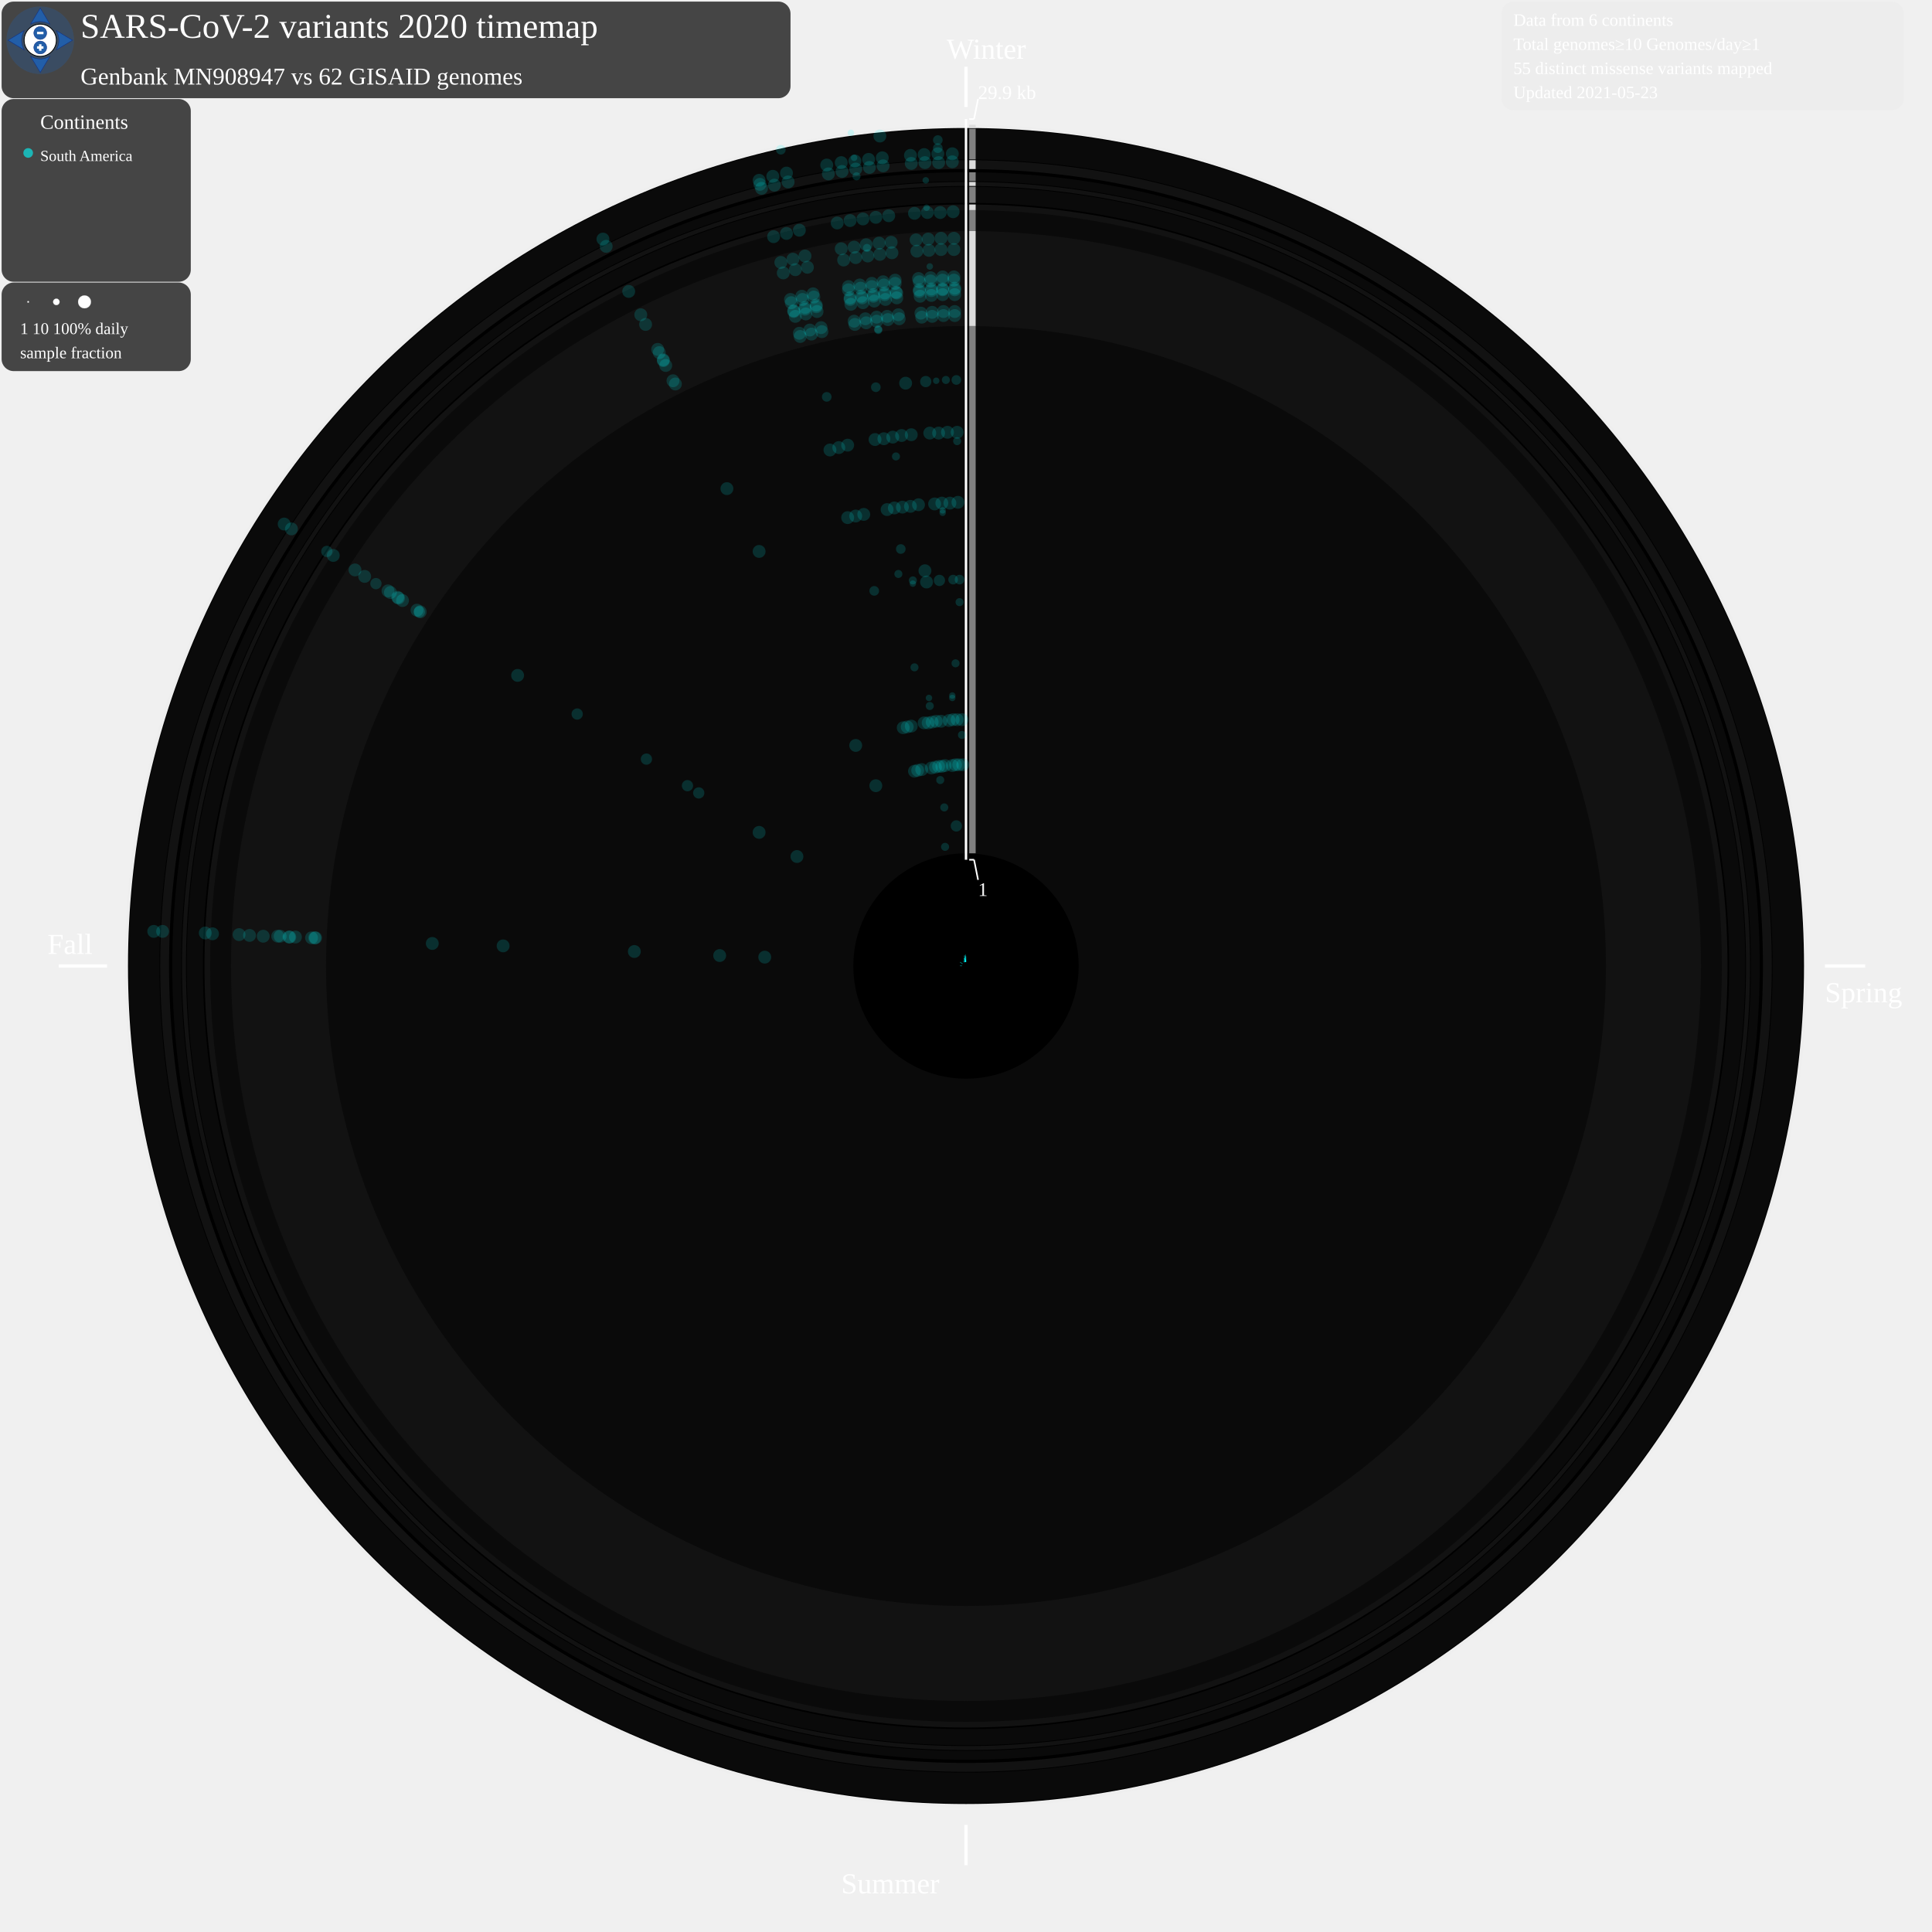
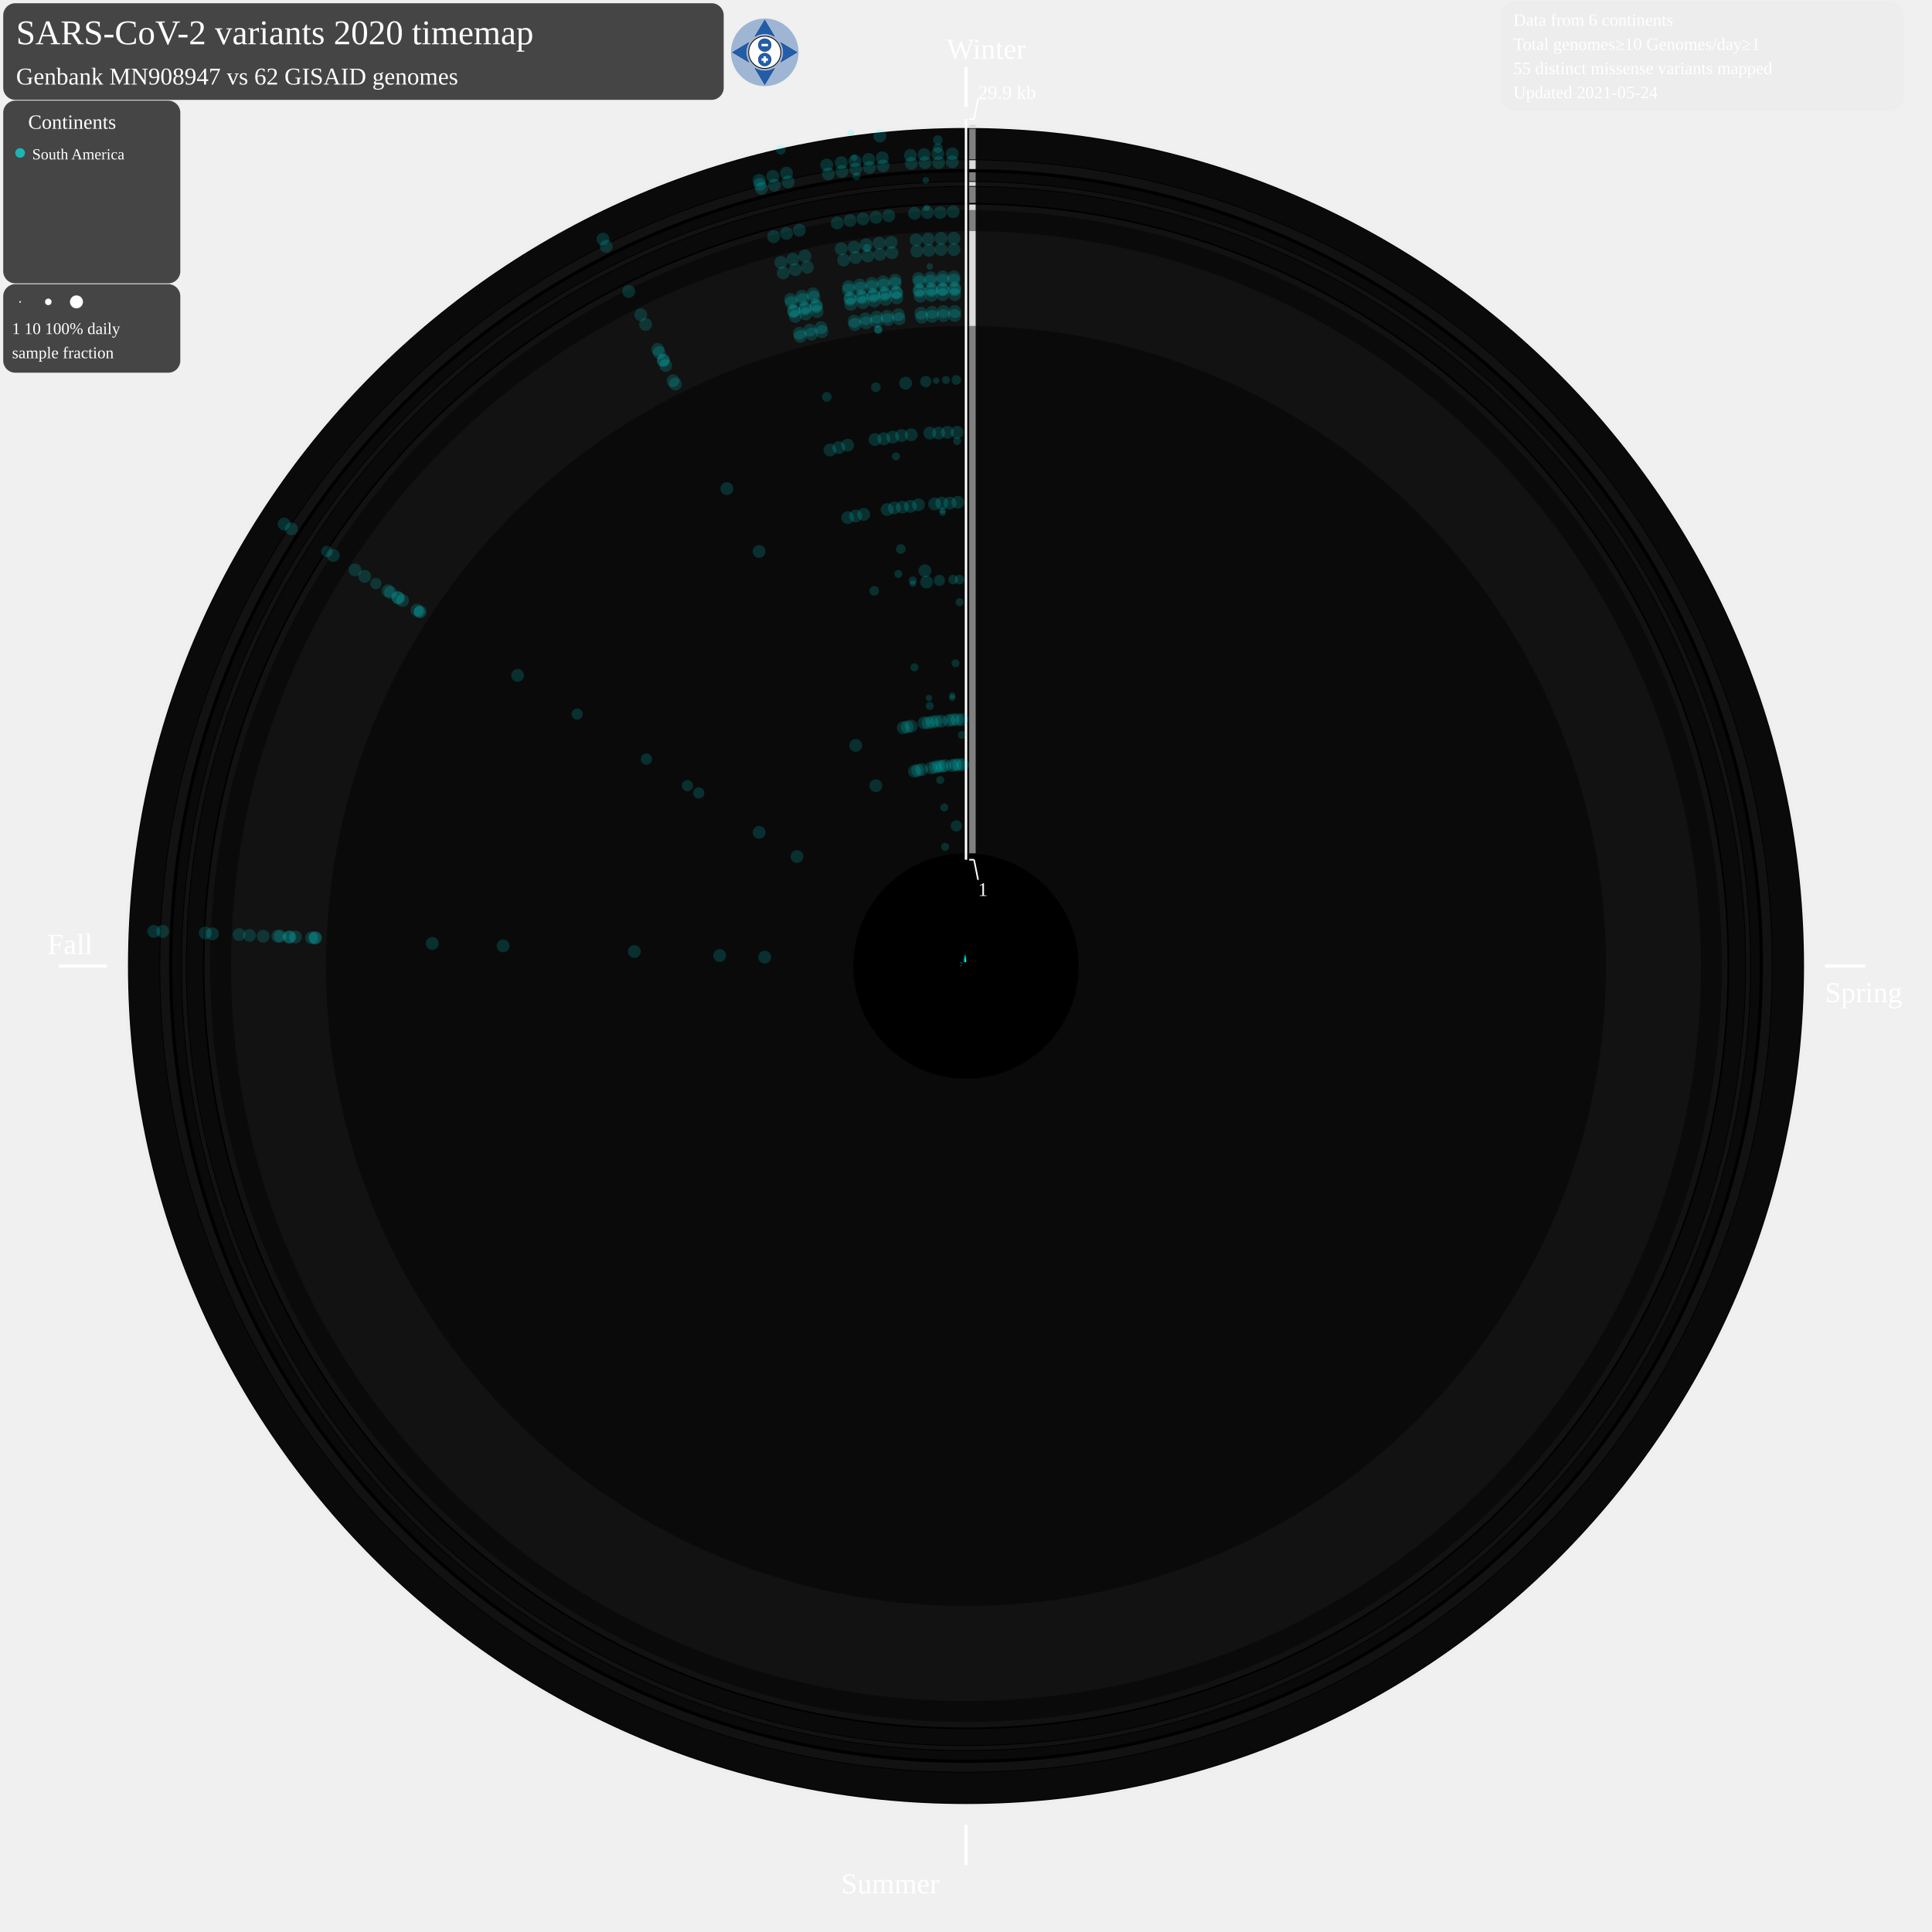
<svg xmlns="http://www.w3.org/2000/svg" width="2400" height="2400" style="background-color:black" viewBox="0 0 2400 2400" id="map-svg">
  <defs>
    <style type="text/css">
	.sb {
	stroke-width:0.8;
	stroke-opacity:50%;
	}
	.compass {
	fill: #fff;
	stroke: #000;
	stroke-width: 1;
	}
	.button {
	fill: #225EA8;
	stroke: #0C2C84;
	stroke-width: 0.5;
	stroke-miterlimit:6;
	stroke-linecap: round;
	}
	.button:hover {
	stroke-width: 1;
	}
	.plus-minus {
	fill: #fff;
	pointer-events: none;
	}
	.cv {
	stroke: none;
	fill-opacity:0.15;
	}
	a:link, a:visited {
	cursor: pointer;
	}
	a:hover, a:active {
	outline: dotted 2px yellow;
	}
	g:hover, g:active {
	outline: dotted 2px yellow;
	}
	.static {
	cursor: not-allowed;
	}
	.draggable, .draggable-group {
	cursor: pointer;
	}
	svg text {
	cursor: default;
	-webkit-user-select: none;
	-moz-user-select: none;
	-ms-user-select: none;
	user-select: none;
	}
	</style>
  </defs>
-   <text font-size="3.6em" x="100" y="47" fill="white">SARS-CoV-2 variants 2020 timemap</text>
+   <text font-size="3.6em" x="20" y="55" fill="white">SARS-CoV-2 variants 2020 timemap</text>
  <g id="matrix-group" transform="matrix(1 0 0 1 0 0)" class="draggable-group">
    <circle cx="1200" cy="1200" r="1045" style="fill:gainsboro;stroke:black;stroke-width:0;fill-opacity:0.085;" />
    <circle cx="1200" cy="1200" r="1041" style="fill:black;stroke:black;stroke-width:0;fill-opacity:1;" />
    <circle cx="1200" cy="1200" r="1040" style="fill:grey;stroke:black;stroke-width:0;fill-opacity:0.085;" />
    <circle cx="1200" cy="1200" r="1002" style="fill:black;stroke:black;stroke-width:0;fill-opacity:1;" />
    <circle cx="1200" cy="1200" r="1001" style="fill:gainsboro;stroke:black;stroke-width:0;fill-opacity:0.085;" />
    <circle cx="1200" cy="1200" r="990" style="fill:black;stroke:black;stroke-width:0;fill-opacity:1;" />
    <circle cx="1200" cy="1200" r="986" style="fill:grey;stroke:black;stroke-width:0;fill-opacity:0.085;" />
    <circle cx="1200" cy="1200" r="975" style="fill:black;stroke:black;stroke-width:0;fill-opacity:1;" />
    <circle cx="1200" cy="1200" r="974" style="fill:gainsboro;stroke:black;stroke-width:0;fill-opacity:0.085;" />
    <circle cx="1200" cy="1200" r="969" style="fill:black;stroke:black;stroke-width:0;fill-opacity:1;" />
    <circle cx="1200" cy="1200" r="968" style="fill:grey;stroke:black;stroke-width:0;fill-opacity:0.085;" />
    <circle cx="1200" cy="1200" r="948" style="fill:black;stroke:black;stroke-width:0;fill-opacity:1;" />
    <circle cx="1200" cy="1200" r="946" style="fill:gainsboro;stroke:black;stroke-width:0;fill-opacity:0.085;" />
    <circle cx="1200" cy="1200" r="939" style="fill:black;stroke:black;stroke-width:0;fill-opacity:1;" />
    <circle cx="1200" cy="1200" r="939" style="fill:grey;stroke:black;stroke-width:0;fill-opacity:0.085;" />
    <circle cx="1200" cy="1200" r="913" style="fill:black;stroke:black;stroke-width:0;fill-opacity:1;" />
    <circle cx="1200" cy="1200" r="913" style="fill:gainsboro;stroke:black;stroke-width:0;fill-opacity:0.085;" />
    <circle cx="1200" cy="1200" r="795" style="fill:black;stroke:black;stroke-width:0;fill-opacity:1;" />
    <circle cx="1200" cy="1200" r="795" style="fill:grey;stroke:black;stroke-width:0;fill-opacity:0.085;" />
    <circle cx="1200" cy="1200" r="140" style="fill:black;stroke:black;stroke-width:0;fill-opacity:1;" />
    <line x1="1200" y1="82.938" x2="1200" y2="132.938" style="stroke:white;stroke-width:4" />
    <text font-size="3.0em" x="1176" y="72.938" fill="white">Winter</text>
    <line x1="2267" y1="1200" x2="2317" y2="1200" style="stroke:white;stroke-width:4" />
    <text font-size="3.0em" x="2267" y="1245" fill="white">Spring</text>
    <line x1="1200" y1="2267" x2="1200" y2="2317" style="stroke:white;stroke-width:4" />
    <text font-size="3.0em" x="1045" y="2352" fill="white">Summer</text>
    <line x1="133" y1="1200" x2="73" y2="1200" style="stroke:white;stroke-width:4" />
    <text font-size="3.0em" x="59" y="1185" fill="white">Fall</text>
    <g>
      <line x1="1208" y1="1060" x2="1208" y2="405" style="stroke:grey;stroke-width:8" />
    </g>
    <g>
      <line x1="1208" y1="405" x2="1208" y2="287" style="stroke:gainsboro;stroke-width:8" />
    </g>
    <g>
      <line x1="1208" y1="287" x2="1208" y2="261" style="stroke:grey;stroke-width:8" />
    </g>
    <g>
      <line x1="1208" y1="261" x2="1208" y2="254" style="stroke:gainsboro;stroke-width:8" />
    </g>
    <g>
      <line x1="1208" y1="252" x2="1208" y2="232" style="stroke:grey;stroke-width:8" />
    </g>
    <g>
      <line x1="1208" y1="231" x2="1208" y2="226" style="stroke:gainsboro;stroke-width:8" />
    </g>
    <g>
      <line x1="1208" y1="225" x2="1208" y2="214" style="stroke:grey;stroke-width:8" />
    </g>
    <g>
      <line x1="1208" y1="210" x2="1208" y2="199" style="stroke:gainsboro;stroke-width:8" />
    </g>
    <g>
      <line x1="1208" y1="198" x2="1208" y2="160" style="stroke:grey;stroke-width:8" />
    </g>
    <g>
      <line x1="1208" y1="159" x2="1208" y2="155" style="stroke:gainsboro;stroke-width:8" />
    </g>
    <line x1="1200" y1="147.938" x2="1200" y2="1068" style="stroke:white;stroke-width:3" />
    <line x1="1204" y1="147.938" x2="1210" y2="147.938" style="stroke:white;stroke-width:2" />
    <line x1="1210" y1="147.938" x2="1215" y2="122.938" style="stroke:white;stroke-width:2" />
    <line x1="1204" y1="1068" x2="1210" y2="1068" style="stroke:white;stroke-width:2" />
    <line x1="1210" y1="1068" x2="1215" y2="1093" style="stroke:white;stroke-width:2" />
    <text font-size="2.0em" x="1215" y="122.938" fill="white">29.9 kb</text>
    <text font-size="2.0em" x="1215" y="1113" fill="white">1</text>
    <g>
      <line x1="1195.0" y1="1199.8" x2="1192.6" y2="1199.7" style="stroke:cyan;" class="sb" />
    </g>
    <g>
      <circle cx="950" cy="1189" r="8" style="fill:cyan;" class="cv" />
    </g>
    <g>
      <circle cx="894" cy="1187" r="8" style="fill:cyan;" class="cv" />
    </g>
    <g>
      <circle cx="788" cy="1182" r="8" style="fill:cyan;" class="cv" />
    </g>
    <g>
      <circle cx="625" cy="1175" r="8" style="fill:cyan;" class="cv" />
    </g>
    <g>
      <circle cx="537" cy="1172" r="8" style="fill:cyan;" class="cv" />
    </g>
    <g>
      <circle cx="392" cy="1165" r="8" style="fill:cyan;" class="cv" />
    </g>
    <g>
      <circle cx="391" cy="1165" r="8" style="fill:cyan;" class="cv" />
    </g>
    <g>
      <circle cx="387" cy="1165" r="8" style="fill:cyan;" class="cv" />
    </g>
    <g>
      <circle cx="367" cy="1164" r="8" style="fill:cyan;" class="cv" />
    </g>
    <g>
      <circle cx="360" cy="1164" r="8" style="fill:cyan;" class="cv" />
    </g>
    <g>
      <circle cx="359" cy="1164" r="8" style="fill:cyan;" class="cv" />
    </g>
    <g>
      <circle cx="348" cy="1163" r="8" style="fill:cyan;" class="cv" />
    </g>
    <g>
      <circle cx="345" cy="1163" r="8" style="fill:cyan;" class="cv" />
    </g>
    <g>
      <circle cx="327" cy="1163" r="8" style="fill:cyan;" class="cv" />
    </g>
    <g>
      <circle cx="310" cy="1162" r="8" style="fill:cyan;" class="cv" />
    </g>
    <g>
      <circle cx="297" cy="1161" r="8" style="fill:cyan;" class="cv" />
    </g>
    <g>
      <circle cx="264" cy="1160" r="8" style="fill:cyan;" class="cv" />
    </g>
    <g>
      <circle cx="255" cy="1159" r="8" style="fill:cyan;" class="cv" />
    </g>
    <g>
      <circle cx="202" cy="1157" r="8" style="fill:cyan;" class="cv" />
    </g>
    <g>
      <circle cx="191" cy="1157" r="8" style="fill:cyan;" class="cv" />
    </g>
    <g>
      <line x1="1195.8" y1="1197.3" x2="1192.6" y2="1195.2" style="stroke:cyan;" class="sb" />
    </g>
    <g>
      <circle cx="990" cy="1064" r="8" style="fill:cyan;" class="cv" />
    </g>
    <g>
      <circle cx="943" cy="1034" r="8" style="fill:cyan;" class="cv" />
    </g>
    <g>
      <circle cx="868" cy="985" r="7" style="fill:cyan;" class="cv" />
    </g>
    <g>
      <circle cx="854" cy="976" r="7" style="fill:cyan;" class="cv" />
    </g>
    <g>
      <circle cx="803" cy="943" r="7" style="fill:cyan;" class="cv" />
    </g>
    <g>
      <circle cx="717" cy="887" r="7" style="fill:cyan;" class="cv" />
    </g>
    <g>
      <circle cx="643" cy="839" r="8" style="fill:cyan;" class="cv" />
    </g>
    <g>
      <circle cx="522" cy="760" r="8" style="fill:cyan;" class="cv" />
    </g>
    <g>
      <circle cx="521" cy="760" r="7" style="fill:cyan;" class="cv" />
    </g>
    <g>
      <circle cx="518" cy="758" r="8" style="fill:cyan;" class="cv" />
    </g>
    <g>
      <circle cx="500" cy="746" r="8" style="fill:cyan;" class="cv" />
    </g>
    <g>
      <circle cx="495" cy="743" r="8" style="fill:cyan;" class="cv" />
    </g>
    <g>
      <circle cx="494" cy="742" r="8" style="fill:cyan;" class="cv" />
    </g>
    <g>
      <circle cx="485" cy="736" r="8" style="fill:cyan;" class="cv" />
    </g>
    <g>
      <circle cx="482" cy="734" r="8" style="fill:cyan;" class="cv" />
    </g>
    <g>
      <circle cx="467" cy="725" r="7" style="fill:cyan;" class="cv" />
    </g>
    <g>
      <circle cx="453" cy="716" r="8" style="fill:cyan;" class="cv" />
    </g>
    <g>
      <circle cx="441" cy="708" r="8" style="fill:cyan;" class="cv" />
    </g>
    <g>
      <circle cx="414" cy="690" r="8" style="fill:cyan;" class="cv" />
    </g>
    <g>
      <circle cx="406" cy="685" r="7" style="fill:cyan;" class="cv" />
    </g>
    <g>
      <circle cx="362" cy="657" r="8" style="fill:cyan;" class="cv" />
    </g>
    <g>
      <circle cx="353" cy="651" r="8" style="fill:cyan;" class="cv" />
    </g>
    <g>
      <line x1="1197.8" y1="1195.5" x2="1196.7" y2="1193.4" style="stroke:cyan;" class="sb" />
    </g>
    <g>
      <circle cx="1088" cy="976" r="8" style="fill:cyan;" class="cv" />
    </g>
    <g>
      <circle cx="1063" cy="926" r="8" style="fill:cyan;" class="cv" />
    </g>
    <g>
      <circle cx="943" cy="685" r="8" style="fill:cyan;" class="cv" />
    </g>
    <g>
      <circle cx="903" cy="607" r="8" style="fill:cyan;" class="cv" />
    </g>
    <g>
      <circle cx="839" cy="477" r="8" style="fill:cyan;" class="cv" />
    </g>
    <g>
      <circle cx="836" cy="473" r="8" style="fill:cyan;" class="cv" />
    </g>
    <g>
      <circle cx="827" cy="454" r="8" style="fill:cyan;" class="cv" />
    </g>
    <g>
      <circle cx="824" cy="448" r="8" style="fill:cyan;" class="cv" />
    </g>
    <g>
      <circle cx="824" cy="447" r="8" style="fill:cyan;" class="cv" />
    </g>
    <g>
      <circle cx="819" cy="438" r="8" style="fill:cyan;" class="cv" />
    </g>
    <g>
      <circle cx="817" cy="434" r="8" style="fill:cyan;" class="cv" />
    </g>
    <g>
      <circle cx="802" cy="403" r="8" style="fill:cyan;" class="cv" />
    </g>
    <g>
      <circle cx="796" cy="391" r="8" style="fill:cyan;" class="cv" />
    </g>
    <g>
      <circle cx="781" cy="362" r="8" style="fill:cyan;" class="cv" />
    </g>
    <g>
      <circle cx="753" cy="306" r="8" style="fill:cyan;" class="cv" />
    </g>
    <g>
      <circle cx="749" cy="297" r="8" style="fill:cyan;" class="cv" />
    </g>
    <g>
      <line x1="1198.7" y1="1195.2" x2="1198.1" y2="1192.8" style="stroke:cyan;" class="sb" />
    </g>
    <g>
      <circle cx="1136" cy="958" r="8" style="fill:cyan;" class="cv" />
    </g>
    <g>
      <circle cx="1122" cy="904" r="8" style="fill:cyan;" class="cv" />
    </g>
    <g>
      <circle cx="1053" cy="643" r="8" style="fill:cyan;" class="cv" />
    </g>
    <g>
      <circle cx="1031" cy="559" r="8" style="fill:cyan;" class="cv" />
    </g>
    <g>
      <circle cx="994" cy="418" r="8" style="fill:cyan;" class="cv" />
    </g>
    <g>
      <circle cx="993" cy="414" r="8" style="fill:cyan;" class="cv" />
    </g>
    <g>
      <circle cx="988" cy="393" r="8" style="fill:cyan;" class="cv" />
    </g>
    <g>
      <circle cx="986" cy="387" r="8" style="fill:cyan;" class="cv" />
    </g>
    <g>
      <circle cx="986" cy="386" r="8" style="fill:cyan;" class="cv" />
    </g>
    <g>
      <circle cx="983" cy="376" r="8" style="fill:cyan;" class="cv" />
    </g>
    <g>
      <circle cx="982" cy="372" r="8" style="fill:cyan;" class="cv" />
    </g>
    <g>
      <circle cx="973" cy="339" r="8" style="fill:cyan;" class="cv" />
    </g>
    <g>
      <circle cx="970" cy="326" r="8" style="fill:cyan;" class="cv" />
    </g>
    <g>
      <circle cx="961" cy="294" r="8" style="fill:cyan;" class="cv" />
    </g>
    <g>
      <circle cx="946" cy="234" r="8" style="fill:cyan;" class="cv" />
    </g>
    <g>
      <circle cx="944" cy="229" r="8" style="fill:cyan;" class="cv" />
    </g>
    <g>
      <circle cx="943" cy="224" r="8" style="fill:cyan;" class="cv" />
    </g>
    <g>
      <line x1="1198.8" y1="1195.1" x2="1197.7" y2="1190.5" style="stroke:cyan;" class="sb" />
    </g>
    <g>
      <circle cx="1140" cy="957" r="8" style="fill:cyan;" class="cv" />
    </g>
    <g>
      <circle cx="1127" cy="903" r="8" style="fill:cyan;" class="cv" />
    </g>
    <g>
      <circle cx="1086" cy="734" r="6" style="fill:cyan;" class="cv" />
    </g>
    <g>
      <circle cx="1063" cy="641" r="8" style="fill:cyan;" class="cv" />
    </g>
    <g>
      <circle cx="1042" cy="556" r="8" style="fill:cyan;" class="cv" />
    </g>
    <g>
      <circle cx="1027" cy="493" r="6" style="fill:cyan;" class="cv" />
    </g>
    <g>
      <circle cx="1008" cy="415" r="8" style="fill:cyan;" class="cv" />
    </g>
    <g>
      <circle cx="1006" cy="410" r="8" style="fill:cyan;" class="cv" />
    </g>
    <g>
      <circle cx="1001" cy="390" r="8" style="fill:cyan;" class="cv" />
    </g>
    <g>
      <circle cx="1000" cy="384" r="8" style="fill:cyan;" class="cv" />
    </g>
    <g>
      <circle cx="1000" cy="382" r="8" style="fill:cyan;" class="cv" />
    </g>
    <g>
      <circle cx="997" cy="372" r="8" style="fill:cyan;" class="cv" />
    </g>
    <g>
      <circle cx="996" cy="368" r="8" style="fill:cyan;" class="cv" />
    </g>
    <g>
      <circle cx="988" cy="335" r="8" style="fill:cyan;" class="cv" />
    </g>
    <g>
      <circle cx="985" cy="322" r="8" style="fill:cyan;" class="cv" />
    </g>
    <g>
      <circle cx="977" cy="290" r="8" style="fill:cyan;" class="cv" />
    </g>
    <g>
      <circle cx="962" cy="230" r="8" style="fill:cyan;" class="cv" />
    </g>
    <g>
      <circle cx="960" cy="219" r="8" style="fill:cyan;" class="cv" />
    </g>
    <g>
      <line x1="1198.9" y1="1195.1" x2="1197.8" y2="1190.4" style="stroke:cyan;" class="sb" />
    </g>
    <g>
      <circle cx="1145" cy="956" r="8" style="fill:cyan;" class="cv" />
    </g>
    <g>
      <circle cx="1132" cy="902" r="8" style="fill:cyan;" class="cv" />
    </g>
    <g>
      <circle cx="1073" cy="639" r="8" style="fill:cyan;" class="cv" />
    </g>
    <g>
      <circle cx="1053" cy="553" r="8" style="fill:cyan;" class="cv" />
    </g>
    <g>
      <circle cx="1021" cy="412" r="8" style="fill:cyan;" class="cv" />
    </g>
    <g>
      <circle cx="1020" cy="407" r="8" style="fill:cyan;" class="cv" />
    </g>
    <g>
      <circle cx="1015" cy="387" r="8" style="fill:cyan;" class="cv" />
    </g>
    <g>
      <circle cx="1014" cy="381" r="8" style="fill:cyan;" class="cv" />
    </g>
    <g>
      <circle cx="1014" cy="379" r="8" style="fill:cyan;" class="cv" />
    </g>
    <g>
      <circle cx="1011" cy="369" r="8" style="fill:cyan;" class="cv" />
    </g>
    <g>
      <circle cx="1010" cy="365" r="8" style="fill:cyan;" class="cv" />
    </g>
    <g>
      <circle cx="1003" cy="332" r="8" style="fill:cyan;" class="cv" />
    </g>
    <g>
      <circle cx="1000" cy="318" r="8" style="fill:cyan;" class="cv" />
    </g>
    <g>
      <circle cx="993" cy="286" r="8" style="fill:cyan;" class="cv" />
    </g>
    <g>
      <circle cx="979" cy="226" r="8" style="fill:cyan;" class="cv" />
    </g>
    <g>
      <circle cx="977" cy="215" r="8" style="fill:cyan;" class="cv" />
    </g>
    <g>
      <circle cx="970" cy="186" r="6" style="fill:cyan;" class="cv" />
    </g>
    <g>
      <line x1="1199.1" y1="1195.1" x2="1197.9" y2="1188.0" style="stroke:cyan;" class="sb" />
    </g>
    <g>
      <circle cx="1174" cy="1052" r="5" style="fill:cyan;" class="cv" />
    </g>
    <g>
      <circle cx="1157" cy="954" r="8" style="fill:cyan;" class="cv" />
    </g>
    <g>
      <circle cx="1148" cy="898" r="8" style="fill:cyan;" class="cv" />
    </g>
    <g>
      <circle cx="1136" cy="829" r="5" style="fill:cyan;" class="cv" />
    </g>
    <g>
      <circle cx="1116" cy="713" r="5" style="fill:cyan;" class="cv" />
    </g>
    <g>
      <circle cx="1102" cy="633" r="8" style="fill:cyan;" class="cv" />
    </g>
    <g>
      <circle cx="1087" cy="546" r="8" style="fill:cyan;" class="cv" />
    </g>
    <g>
      <circle cx="1062" cy="403" r="8" style="fill:cyan;" class="cv" />
    </g>
    <g>
      <circle cx="1061" cy="399" r="8" style="fill:cyan;" class="cv" />
    </g>
    <g>
      <circle cx="1057" cy="378" r="8" style="fill:cyan;" class="cv" />
    </g>
    <g>
      <circle cx="1056" cy="372" r="8" style="fill:cyan;" class="cv" />
    </g>
    <g>
      <circle cx="1056" cy="370" r="8" style="fill:cyan;" class="cv" />
    </g>
    <g>
      <circle cx="1054" cy="360" r="8" style="fill:cyan;" class="cv" />
    </g>
    <g>
      <circle cx="1054" cy="356" r="8" style="fill:cyan;" class="cv" />
    </g>
    <g>
      <circle cx="1048" cy="323" r="8" style="fill:cyan;" class="cv" />
    </g>
    <g>
      <circle cx="1045" cy="309" r="8" style="fill:cyan;" class="cv" />
    </g>
    <g>
      <circle cx="1040" cy="277" r="8" style="fill:cyan;" class="cv" />
    </g>
    <g>
      <circle cx="1029" cy="216" r="8" style="fill:cyan;" class="cv" />
    </g>
    <g>
      <circle cx="1027" cy="205" r="8" style="fill:cyan;" class="cv" />
    </g>
    <g>
      <line x1="1199.2" y1="1195.1" x2="1198.5" y2="1190.3" style="stroke:cyan;" class="sb" />
    </g>
    <g>
      <circle cx="1162" cy="953" r="8" style="fill:cyan;" class="cv" />
    </g>
    <g>
      <circle cx="1153" cy="898" r="8" style="fill:cyan;" class="cv" />
    </g>
    <g>
      <circle cx="1119" cy="682" r="6" style="fill:cyan;" class="cv" />
    </g>
    <g>
      <circle cx="1111" cy="631" r="8" style="fill:cyan;" class="cv" />
    </g>
    <g>
      <circle cx="1098" cy="545" r="8" style="fill:cyan;" class="cv" />
    </g>
    <g>
      <circle cx="1088" cy="481" r="6" style="fill:cyan;" class="cv" />
    </g>
    <g>
      <circle cx="1076" cy="401" r="8" style="fill:cyan;" class="cv" />
    </g>
    <g>
      <circle cx="1075" cy="396" r="8" style="fill:cyan;" class="cv" />
    </g>
    <g>
      <circle cx="1072" cy="376" r="8" style="fill:cyan;" class="cv" />
    </g>
    <g>
      <circle cx="1071" cy="370" r="8" style="fill:cyan;" class="cv" />
    </g>
    <g>
      <circle cx="1070" cy="368" r="8" style="fill:cyan;" class="cv" />
    </g>
    <g>
      <circle cx="1069" cy="358" r="8" style="fill:cyan;" class="cv" />
    </g>
    <g>
      <circle cx="1068" cy="354" r="8" style="fill:cyan;" class="cv" />
    </g>
    <g>
      <circle cx="1063" cy="320" r="8" style="fill:cyan;" class="cv" />
    </g>
    <g>
      <circle cx="1061" cy="307" r="8" style="fill:cyan;" class="cv" />
    </g>
    <g>
      <circle cx="1056" cy="274" r="8" style="fill:cyan;" class="cv" />
    </g>
    <g>
      <circle cx="1046" cy="213" r="8" style="fill:cyan;" class="cv" />
    </g>
    <g>
      <circle cx="1045" cy="202" r="8" style="fill:cyan;" class="cv" />
    </g>
    <g>
      <line x1="1199.3" y1="1195.0" x2="1198.1" y2="1186.5" style="stroke:cyan;" class="sb" />
    </g>
    <g>
      <circle cx="1173" cy="1003" r="5" style="fill:cyan;" class="cv" />
    </g>
    <g>
      <circle cx="1168" cy="969" r="5" style="fill:cyan;" class="cv" />
    </g>
    <g>
      <circle cx="1166" cy="952" r="8" style="fill:cyan;" class="cv" />
    </g>
    <g>
      <circle cx="1158" cy="897" r="8" style="fill:cyan;" class="cv" />
    </g>
    <g>
      <circle cx="1155" cy="877" r="5" style="fill:cyan;" class="cv" />
    </g>
    <g>
      <circle cx="1154" cy="867" r="4" style="fill:cyan;" class="cv" />
    </g>
    <g>
      <circle cx="1134" cy="725" r="4" style="fill:cyan;" class="cv" />
    </g>
    <g>
      <circle cx="1134" cy="721" r="5" style="fill:cyan;" class="cv" />
    </g>
    <g>
      <circle cx="1121" cy="630" r="8" style="fill:cyan;" class="cv" />
    </g>
    <g>
      <circle cx="1113" cy="567" r="5" style="fill:cyan;" class="cv" />
    </g>
    <g>
      <circle cx="1109" cy="543" r="8" style="fill:cyan;" class="cv" />
    </g>
    <g>
      <circle cx="1091" cy="410" r="5" style="fill:cyan;" class="cv" />
    </g>
    <g>
      <circle cx="1091" cy="409" r="5" style="fill:cyan;" class="cv" />
    </g>
    <g>
      <circle cx="1089" cy="399" r="8" style="fill:cyan;" class="cv" />
    </g>
    <g>
      <circle cx="1089" cy="394" r="8" style="fill:cyan;" class="cv" />
    </g>
    <g>
      <circle cx="1086" cy="374" r="8" style="fill:cyan;" class="cv" />
    </g>
    <g>
      <circle cx="1085" cy="368" r="8" style="fill:cyan;" class="cv" />
    </g>
    <g>
      <circle cx="1085" cy="366" r="8" style="fill:cyan;" class="cv" />
    </g>
    <g>
      <circle cx="1083" cy="356" r="8" style="fill:cyan;" class="cv" />
    </g>
    <g>
      <circle cx="1083" cy="352" r="8" style="fill:cyan;" class="cv" />
    </g>
    <g>
      <circle cx="1078" cy="318" r="8" style="fill:cyan;" class="cv" />
    </g>
    <g>
      <circle cx="1077" cy="308" r="5" style="fill:cyan;" class="cv" />
    </g>
    <g>
      <circle cx="1076" cy="304" r="8" style="fill:cyan;" class="cv" />
    </g>
    <g>
      <circle cx="1072" cy="272" r="8" style="fill:cyan;" class="cv" />
    </g>
    <g>
      <circle cx="1064" cy="219" r="5" style="fill:cyan;" class="cv" />
    </g>
    <g>
      <circle cx="1063" cy="210" r="8" style="fill:cyan;" class="cv" />
    </g>
    <g>
      <circle cx="1062" cy="200" r="8" style="fill:cyan;" class="cv" />
    </g>
    <g>
      <circle cx="1061" cy="196" r="4" style="fill:cyan;" class="cv" />
    </g>
    <g>
      <circle cx="1057" cy="165" r="4" style="fill:cyan;" class="cv" />
    </g>
    <g>
      <line x1="1199.4" y1="1195.0" x2="1199.1" y2="1192.6" style="stroke:cyan;" class="sb" />
    </g>
    <g>
      <circle cx="1170" cy="952" r="8" style="fill:cyan;" class="cv" />
    </g>
    <g>
      <circle cx="1163" cy="896" r="8" style="fill:cyan;" class="cv" />
    </g>
    <g>
      <circle cx="1131" cy="629" r="8" style="fill:cyan;" class="cv" />
    </g>
    <g>
      <circle cx="1120" cy="541" r="8" style="fill:cyan;" class="cv" />
    </g>
    <g>
      <circle cx="1103" cy="397" r="8" style="fill:cyan;" class="cv" />
    </g>
    <g>
      <circle cx="1102" cy="393" r="8" style="fill:cyan;" class="cv" />
    </g>
    <g>
      <circle cx="1100" cy="372" r="8" style="fill:cyan;" class="cv" />
    </g>
    <g>
      <circle cx="1099" cy="366" r="8" style="fill:cyan;" class="cv" />
    </g>
    <g>
      <circle cx="1099" cy="364" r="8" style="fill:cyan;" class="cv" />
    </g>
    <g>
      <circle cx="1098" cy="354" r="8" style="fill:cyan;" class="cv" />
    </g>
    <g>
      <circle cx="1097" cy="350" r="8" style="fill:cyan;" class="cv" />
    </g>
    <g>
      <circle cx="1093" cy="316" r="8" style="fill:cyan;" class="cv" />
    </g>
    <g>
      <circle cx="1092" cy="302" r="8" style="fill:cyan;" class="cv" />
    </g>
    <g>
      <circle cx="1088" cy="270" r="8" style="fill:cyan;" class="cv" />
    </g>
    <g>
      <circle cx="1080" cy="208" r="8" style="fill:cyan;" class="cv" />
    </g>
    <g>
      <circle cx="1079" cy="198" r="8" style="fill:cyan;" class="cv" />
    </g>
    <g>
      <line x1="1199.5" y1="1195.0" x2="1199.2" y2="1192.6" style="stroke:cyan;" class="sb" />
    </g>
    <g>
      <circle cx="1174" cy="951" r="8" style="fill:cyan;" class="cv" />
    </g>
    <g>
      <circle cx="1169" cy="896" r="8" style="fill:cyan;" class="cv" />
    </g>
    <g>
      <circle cx="1151" cy="723" r="8" style="fill:cyan;" class="cv" />
    </g>
    <g>
      <circle cx="1149" cy="709" r="8" style="fill:cyan;" class="cv" />
    </g>
    <g>
      <circle cx="1141" cy="627" r="8" style="fill:cyan;" class="cv" />
    </g>
    <g>
      <circle cx="1132" cy="540" r="8" style="fill:cyan;" class="cv" />
    </g>
    <g>
      <circle cx="1125" cy="476" r="8" style="fill:cyan;" class="cv" />
    </g>
    <g>
      <circle cx="1117" cy="396" r="8" style="fill:cyan;" class="cv" />
    </g>
    <g>
      <circle cx="1116" cy="391" r="8" style="fill:cyan;" class="cv" />
    </g>
    <g>
      <circle cx="1114" cy="370" r="8" style="fill:cyan;" class="cv" />
    </g>
    <g>
      <circle cx="1114" cy="364" r="8" style="fill:cyan;" class="cv" />
    </g>
    <g>
      <circle cx="1113" cy="363" r="8" style="fill:cyan;" class="cv" />
    </g>
    <g>
      <circle cx="1112" cy="352" r="8" style="fill:cyan;" class="cv" />
    </g>
    <g>
      <circle cx="1112" cy="348" r="8" style="fill:cyan;" class="cv" />
    </g>
    <g>
      <circle cx="1108" cy="314" r="8" style="fill:cyan;" class="cv" />
    </g>
    <g>
      <circle cx="1107" cy="301" r="8" style="fill:cyan;" class="cv" />
    </g>
    <g>
      <circle cx="1104" cy="268" r="8" style="fill:cyan;" class="cv" />
    </g>
    <g>
      <circle cx="1097" cy="206" r="8" style="fill:cyan;" class="cv" />
    </g>
    <g>
      <circle cx="1096" cy="196" r="8" style="fill:cyan;" class="cv" />
    </g>
    <g>
      <circle cx="1093" cy="169" r="8" style="fill:cyan;" class="cv" />
    </g>
    <g>
      <line x1="1199.7" y1="1195.0" x2="1199.4" y2="1191.2" style="stroke:cyan;" class="sb" />
    </g>
    <g>
      <circle cx="1188" cy="1026" r="7" style="fill:cyan;" class="cv" />
    </g>
    <g>
      <circle cx="1183" cy="951" r="8" style="fill:cyan;" class="cv" />
    </g>
    <g>
      <circle cx="1179" cy="895" r="8" style="fill:cyan;" class="cv" />
    </g>
    <g>
      <circle cx="1167" cy="721" r="7" style="fill:cyan;" class="cv" />
    </g>
    <g>
      <circle cx="1161" cy="626" r="8" style="fill:cyan;" class="cv" />
    </g>
    <g>
      <circle cx="1155" cy="538" r="8" style="fill:cyan;" class="cv" />
    </g>
    <g>
      <circle cx="1150" cy="474" r="7" style="fill:cyan;" class="cv" />
    </g>
    <g>
      <circle cx="1145" cy="394" r="8" style="fill:cyan;" class="cv" />
    </g>
    <g>
      <circle cx="1144" cy="389" r="8" style="fill:cyan;" class="cv" />
    </g>
    <g>
      <circle cx="1143" cy="368" r="8" style="fill:cyan;" class="cv" />
    </g>
    <g>
      <circle cx="1142" cy="362" r="8" style="fill:cyan;" class="cv" />
    </g>
    <g>
      <circle cx="1142" cy="360" r="8" style="fill:cyan;" class="cv" />
    </g>
    <g>
      <circle cx="1142" cy="350" r="8" style="fill:cyan;" class="cv" />
    </g>
    <g>
      <circle cx="1141" cy="346" r="8" style="fill:cyan;" class="cv" />
    </g>
    <g>
      <circle cx="1139" cy="312" r="8" style="fill:cyan;" class="cv" />
    </g>
    <g>
      <circle cx="1138" cy="298" r="8" style="fill:cyan;" class="cv" />
    </g>
    <g>
      <circle cx="1136" cy="265" r="8" style="fill:cyan;" class="cv" />
    </g>
    <g>
      <circle cx="1132" cy="203" r="8" style="fill:cyan;" class="cv" />
    </g>
    <g>
      <circle cx="1131" cy="193" r="8" style="fill:cyan;" class="cv" />
    </g>
    <g>
      <line x1="1199.7" y1="1195.0" x2="1199.3" y2="1185.8" style="stroke:cyan;" class="sb" />
    </g>
    <g>
      <circle cx="1187" cy="950" r="8" style="fill:cyan;" class="cv" />
    </g>
    <g>
      <circle cx="1184" cy="894" r="8" style="fill:cyan;" class="cv" />
    </g>
    <g>
      <circle cx="1183" cy="867" r="4" style="fill:cyan;" class="cv" />
    </g>
    <g>
      <circle cx="1183" cy="864" r="4" style="fill:cyan;" class="cv" />
    </g>
    <g>
      <circle cx="1171" cy="637" r="4" style="fill:cyan;" class="cv" />
    </g>
    <g>
      <circle cx="1171" cy="634" r="4" style="fill:cyan;" class="cv" />
    </g>
    <g>
      <circle cx="1170" cy="625" r="8" style="fill:cyan;" class="cv" />
    </g>
    <g>
      <circle cx="1166" cy="538" r="8" style="fill:cyan;" class="cv" />
    </g>
    <g>
      <circle cx="1163" cy="473" r="4" style="fill:cyan;" class="cv" />
    </g>
    <g>
      <circle cx="1158" cy="393" r="8" style="fill:cyan;" class="cv" />
    </g>
    <g>
      <circle cx="1158" cy="388" r="8" style="fill:cyan;" class="cv" />
    </g>
    <g>
      <circle cx="1157" cy="367" r="8" style="fill:cyan;" class="cv" />
    </g>
    <g>
      <circle cx="1157" cy="361" r="8" style="fill:cyan;" class="cv" />
    </g>
    <g>
      <circle cx="1157" cy="359" r="8" style="fill:cyan;" class="cv" />
    </g>
    <g>
      <circle cx="1156" cy="349" r="8" style="fill:cyan;" class="cv" />
    </g>
    <g>
      <circle cx="1156" cy="345" r="8" style="fill:cyan;" class="cv" />
    </g>
    <g>
      <circle cx="1155" cy="331" r="4" style="fill:cyan;" class="cv" />
    </g>
    <g>
      <circle cx="1154" cy="311" r="8" style="fill:cyan;" class="cv" />
    </g>
    <g>
      <circle cx="1153" cy="297" r="8" style="fill:cyan;" class="cv" />
    </g>
    <g>
      <circle cx="1152" cy="264" r="8" style="fill:cyan;" class="cv" />
    </g>
    <g>
      <circle cx="1151" cy="258" r="4" style="fill:cyan;" class="cv" />
    </g>
    <g>
      <circle cx="1150" cy="224" r="4" style="fill:cyan;" class="cv" />
    </g>
    <g>
      <circle cx="1149" cy="202" r="8" style="fill:cyan;" class="cv" />
    </g>
    <g>
      <circle cx="1148" cy="192" r="8" style="fill:cyan;" class="cv" />
    </g>
    <g>
      <line x1="1199.8" y1="1195.0" x2="1199.6" y2="1188.2" style="stroke:cyan;" class="sb" />
    </g>
    <g>
      <circle cx="1191" cy="950" r="8" style="fill:cyan;" class="cv" />
    </g>
    <g>
      <circle cx="1189" cy="894" r="8" style="fill:cyan;" class="cv" />
    </g>
    <g>
      <circle cx="1187" cy="824" r="5" style="fill:cyan;" class="cv" />
    </g>
    <g>
      <circle cx="1184" cy="720" r="6" style="fill:cyan;" class="cv" />
    </g>
    <g>
      <circle cx="1180" cy="625" r="8" style="fill:cyan;" class="cv" />
    </g>
    <g>
      <circle cx="1177" cy="537" r="8" style="fill:cyan;" class="cv" />
    </g>
    <g>
      <circle cx="1175" cy="472" r="5" style="fill:cyan;" class="cv" />
    </g>
    <g>
      <circle cx="1172" cy="392" r="8" style="fill:cyan;" class="cv" />
    </g>
    <g>
      <circle cx="1172" cy="387" r="8" style="fill:cyan;" class="cv" />
    </g>
    <g>
      <circle cx="1171" cy="366" r="8" style="fill:cyan;" class="cv" />
    </g>
    <g>
      <circle cx="1171" cy="360" r="8" style="fill:cyan;" class="cv" />
    </g>
    <g>
      <circle cx="1171" cy="359" r="8" style="fill:cyan;" class="cv" />
    </g>
    <g>
      <circle cx="1171" cy="348" r="8" style="fill:cyan;" class="cv" />
    </g>
    <g>
      <circle cx="1171" cy="344" r="8" style="fill:cyan;" class="cv" />
    </g>
    <g>
      <circle cx="1169" cy="310" r="8" style="fill:cyan;" class="cv" />
    </g>
    <g>
      <circle cx="1169" cy="296" r="8" style="fill:cyan;" class="cv" />
    </g>
    <g>
      <circle cx="1168" cy="264" r="8" style="fill:cyan;" class="cv" />
    </g>
    <g>
      <circle cx="1166" cy="202" r="8" style="fill:cyan;" class="cv" />
    </g>
    <g>
      <circle cx="1165" cy="191" r="8" style="fill:cyan;" class="cv" />
    </g>
    <g>
      <circle cx="1165" cy="184" r="6" style="fill:cyan;" class="cv" />
    </g>
    <g>
      <circle cx="1165" cy="174" r="6" style="fill:cyan;" class="cv" />
    </g>
    <g>
      <line x1="1199.9" y1="1195.0" x2="1199.8" y2="1187.8" style="stroke:cyan;" class="sb" />
    </g>
    <g>
      <circle cx="1196" cy="950" r="8" style="fill:cyan;" class="cv" />
    </g>
    <g>
      <circle cx="1195" cy="913" r="5" style="fill:cyan;" class="cv" />
    </g>
    <g>
      <circle cx="1195" cy="894" r="8" style="fill:cyan;" class="cv" />
    </g>
    <g>
      <circle cx="1192" cy="748" r="5" style="fill:cyan;" class="cv" />
    </g>
    <g>
      <circle cx="1192" cy="720" r="6" style="fill:cyan;" class="cv" />
    </g>
    <g>
      <circle cx="1190" cy="624" r="8" style="fill:cyan;" class="cv" />
    </g>
    <g>
      <circle cx="1189" cy="548" r="5" style="fill:cyan;" class="cv" />
    </g>
    <g>
      <circle cx="1189" cy="537" r="8" style="fill:cyan;" class="cv" />
    </g>
    <g>
      <circle cx="1188" cy="472" r="6" style="fill:cyan;" class="cv" />
    </g>
    <g>
      <circle cx="1186" cy="392" r="8" style="fill:cyan;" class="cv" />
    </g>
    <g>
      <circle cx="1186" cy="387" r="8" style="fill:cyan;" class="cv" />
    </g>
    <g>
      <circle cx="1186" cy="366" r="8" style="fill:cyan;" class="cv" />
    </g>
    <g>
      <circle cx="1186" cy="360" r="8" style="fill:cyan;" class="cv" />
    </g>
    <g>
      <circle cx="1186" cy="358" r="8" style="fill:cyan;" class="cv" />
    </g>
    <g>
      <circle cx="1185" cy="348" r="8" style="fill:cyan;" class="cv" />
    </g>
    <g>
      <circle cx="1185" cy="344" r="8" style="fill:cyan;" class="cv" />
    </g>
    <g>
      <circle cx="1185" cy="310" r="8" style="fill:cyan;" class="cv" />
    </g>
    <g>
      <circle cx="1185" cy="296" r="8" style="fill:cyan;" class="cv" />
    </g>
    <g>
      <circle cx="1184" cy="263" r="8" style="fill:cyan;" class="cv" />
    </g>
    <g>
      <circle cx="1183" cy="201" r="8" style="fill:cyan;" class="cv" />
    </g>
    <g>
      <circle cx="1183" cy="191" r="8" style="fill:cyan;" class="cv" />
    </g>
  </g>
-   <rect x="2" y="2" width="980" height="120" rx="15" style="fill:#1B1B1B;stroke-width:0;fill-opacity:0.8;" />
+   <rect x="4" y="4" width="895" height="120" rx="15" style="fill:#1B1B1B;stroke-width:0;fill-opacity:0.8;" />
  <a href="https://bcgsc.github.io/SARS2/">
-     <text font-size="3.6em" x="100" y="47" fill="white">SARS-CoV-2 variants 2020 timemap</text>
+     <text font-size="3.6em" x="20" y="55" fill="white">SARS-CoV-2 variants 2020 timemap</text>
  </a>
-   <text font-size="2.5em" x="100" y="105" fill="white">Genbank MN908947 vs 62 GISAID genomes</text>
-   <circle cx="50" cy="50" r="42" fill="#225EA8" opacity="0.3" />
-   <path class="button" d="M50 10 l12   20 a40, 70 0 0,0 -24,  0z" />
-   <path class="button" d="M10 50 l20  -12 a70, 40 0 0,0   0, 24z" />
-   <path class="button" d="M50 90 l12  -20 a40, 70 0 0,1 -24,  0z" />
-   <path class="button" d="M90 50 l-20 -12 a70, 40 0 0,1   0, 24z" />
-   <circle class="compass" cx="50" cy="50" r="20" />
-   <circle class="button" cx="50" cy="41" r="8" />
-   <circle class="button" cx="50" cy="59" r="8" />
-   <rect class="plus-minus" x="46" y="39.5" width="8" height="3" />
-   <rect class="plus-minus" x="46" y="57.5" width="8" height="3" />
-   <rect class="plus-minus" x="48.5" y="55" width="3" height="8" />
-   <rect x="2" y="123" width="235" height="227" rx="15" style="fill:#1B1B1B;stroke-width:0;fill-opacity:0.8;" />
-   <rect x="2" y="351" width="235" height="110" rx="15" style="fill:#1B1B1B;stroke-width:0;fill-opacity:0.8;" />
-   <text font-size="2.1em" x="50" y="160" fill="white">Continents</text>
-   <circle cx="35" cy="190" r="6" style="fill:cyan;stroke:black;stroke-width:0;fill-opacity:0.6;" />
-   <text font-size="1.6em" x="50" y="200" fill="white">South America</text>
-   <circle cx="35" cy="375" r="1" style="fill:white;stroke:lightgrey;stroke-width:0.2;" />
-   <circle cx="70" cy="375" r="4" style="fill:white;stroke:lightgrey;stroke-width:0.2;" />
-   <circle cx="105" cy="375" r="8" style="fill:white;stroke:lightgrey;stroke-width:0.2;" />
-   <text font-size="1.7em" x="25" y="415" fill="white">1      10        100% daily</text>
-   <text font-size="1.7em" x="25" y="445" fill="white">sample fraction</text>
+   <text font-size="2.5em" x="20" y="105" fill="white">Genbank MN908947 vs 62 GISAID genomes</text>
+   <circle cx="950" cy="65" r="42" fill="#225EA8" opacity="0.4" />
+   <path class="button" d="M950 25 l12   20 a40, 70 0 0,0 -24,  0z" />
+   <path class="button" d="M910 65 l20  -12 a70, 40 0 0,0   0, 24z" />
+   <path class="button" d="M950 105 l12  -20 a40, 70 0 0,1 -24,  0z" />
+   <path class="button" d="M990 65 l-20 -12 a70, 40 0 0,1   0, 24z" />
+   <circle class="compass" cx="950" cy="65" r="20" />
+   <circle class="button" cx="950" cy="56" r="8" />
+   <circle class="button" cx="950" cy="74" r="8" />
+   <rect class="plus-minus" x="946" y="54.5" width="8" height="3" />
+   <rect class="plus-minus" x="946" y="72.5" width="8" height="3" />
+   <rect class="plus-minus" x="948.5" y="70" width="3" height="8" />
+   <rect x="4" y="125" width="220" height="227" rx="15" style="fill:#1B1B1B;stroke-width:0;fill-opacity:0.8;" />
+   <rect x="4" y="353" width="220" height="110" rx="15" style="fill:#1B1B1B;stroke-width:0;fill-opacity:0.8;" />
+   <text font-size="2.1em" x="35" y="160" fill="white">Continents</text>
+   <circle cx="25" cy="190" r="6" style="fill:cyan;stroke:black;stroke-width:0;fill-opacity:0.6;" />
+   <text font-size="1.6em" x="40" y="198" fill="white">South America</text>
+   <circle cx="25" cy="375" r="1" style="fill:white;stroke:lightgrey;stroke-width:0.2;" />
+   <circle cx="60" cy="375" r="4" style="fill:white;stroke:lightgrey;stroke-width:0.2;" />
+   <circle cx="95" cy="375" r="8" style="fill:white;stroke:lightgrey;stroke-width:0.2;" />
+   <text font-size="1.7em" x="15" y="415" fill="white">1      10        100% daily</text>
+   <text font-size="1.7em" x="15" y="445" fill="white">sample fraction</text>
  <rect x="1865" y="2" width="500" height="135" rx="15" style="fill:gainsboro;stroke-width:0;fill-opacity:0.15;" />
  <text font-size="1.8em" x="1880" y="32" fill="white">Data from 6 continents</text>
  <text font-size="1.8em" x="1880" y="62" fill="white">Total genomes≥10  Genomes/day≥1</text>
  <text font-size="1.8em" x="1880" y="92" fill="white">55 distinct missense variants mapped</text>
-   <text font-size="1.8em" x="1880" y="122" fill="white">Updated 2021-05-23</text>
+   <text font-size="1.8em" x="1880" y="122" fill="white">Updated 2021-05-24</text>
</svg>
